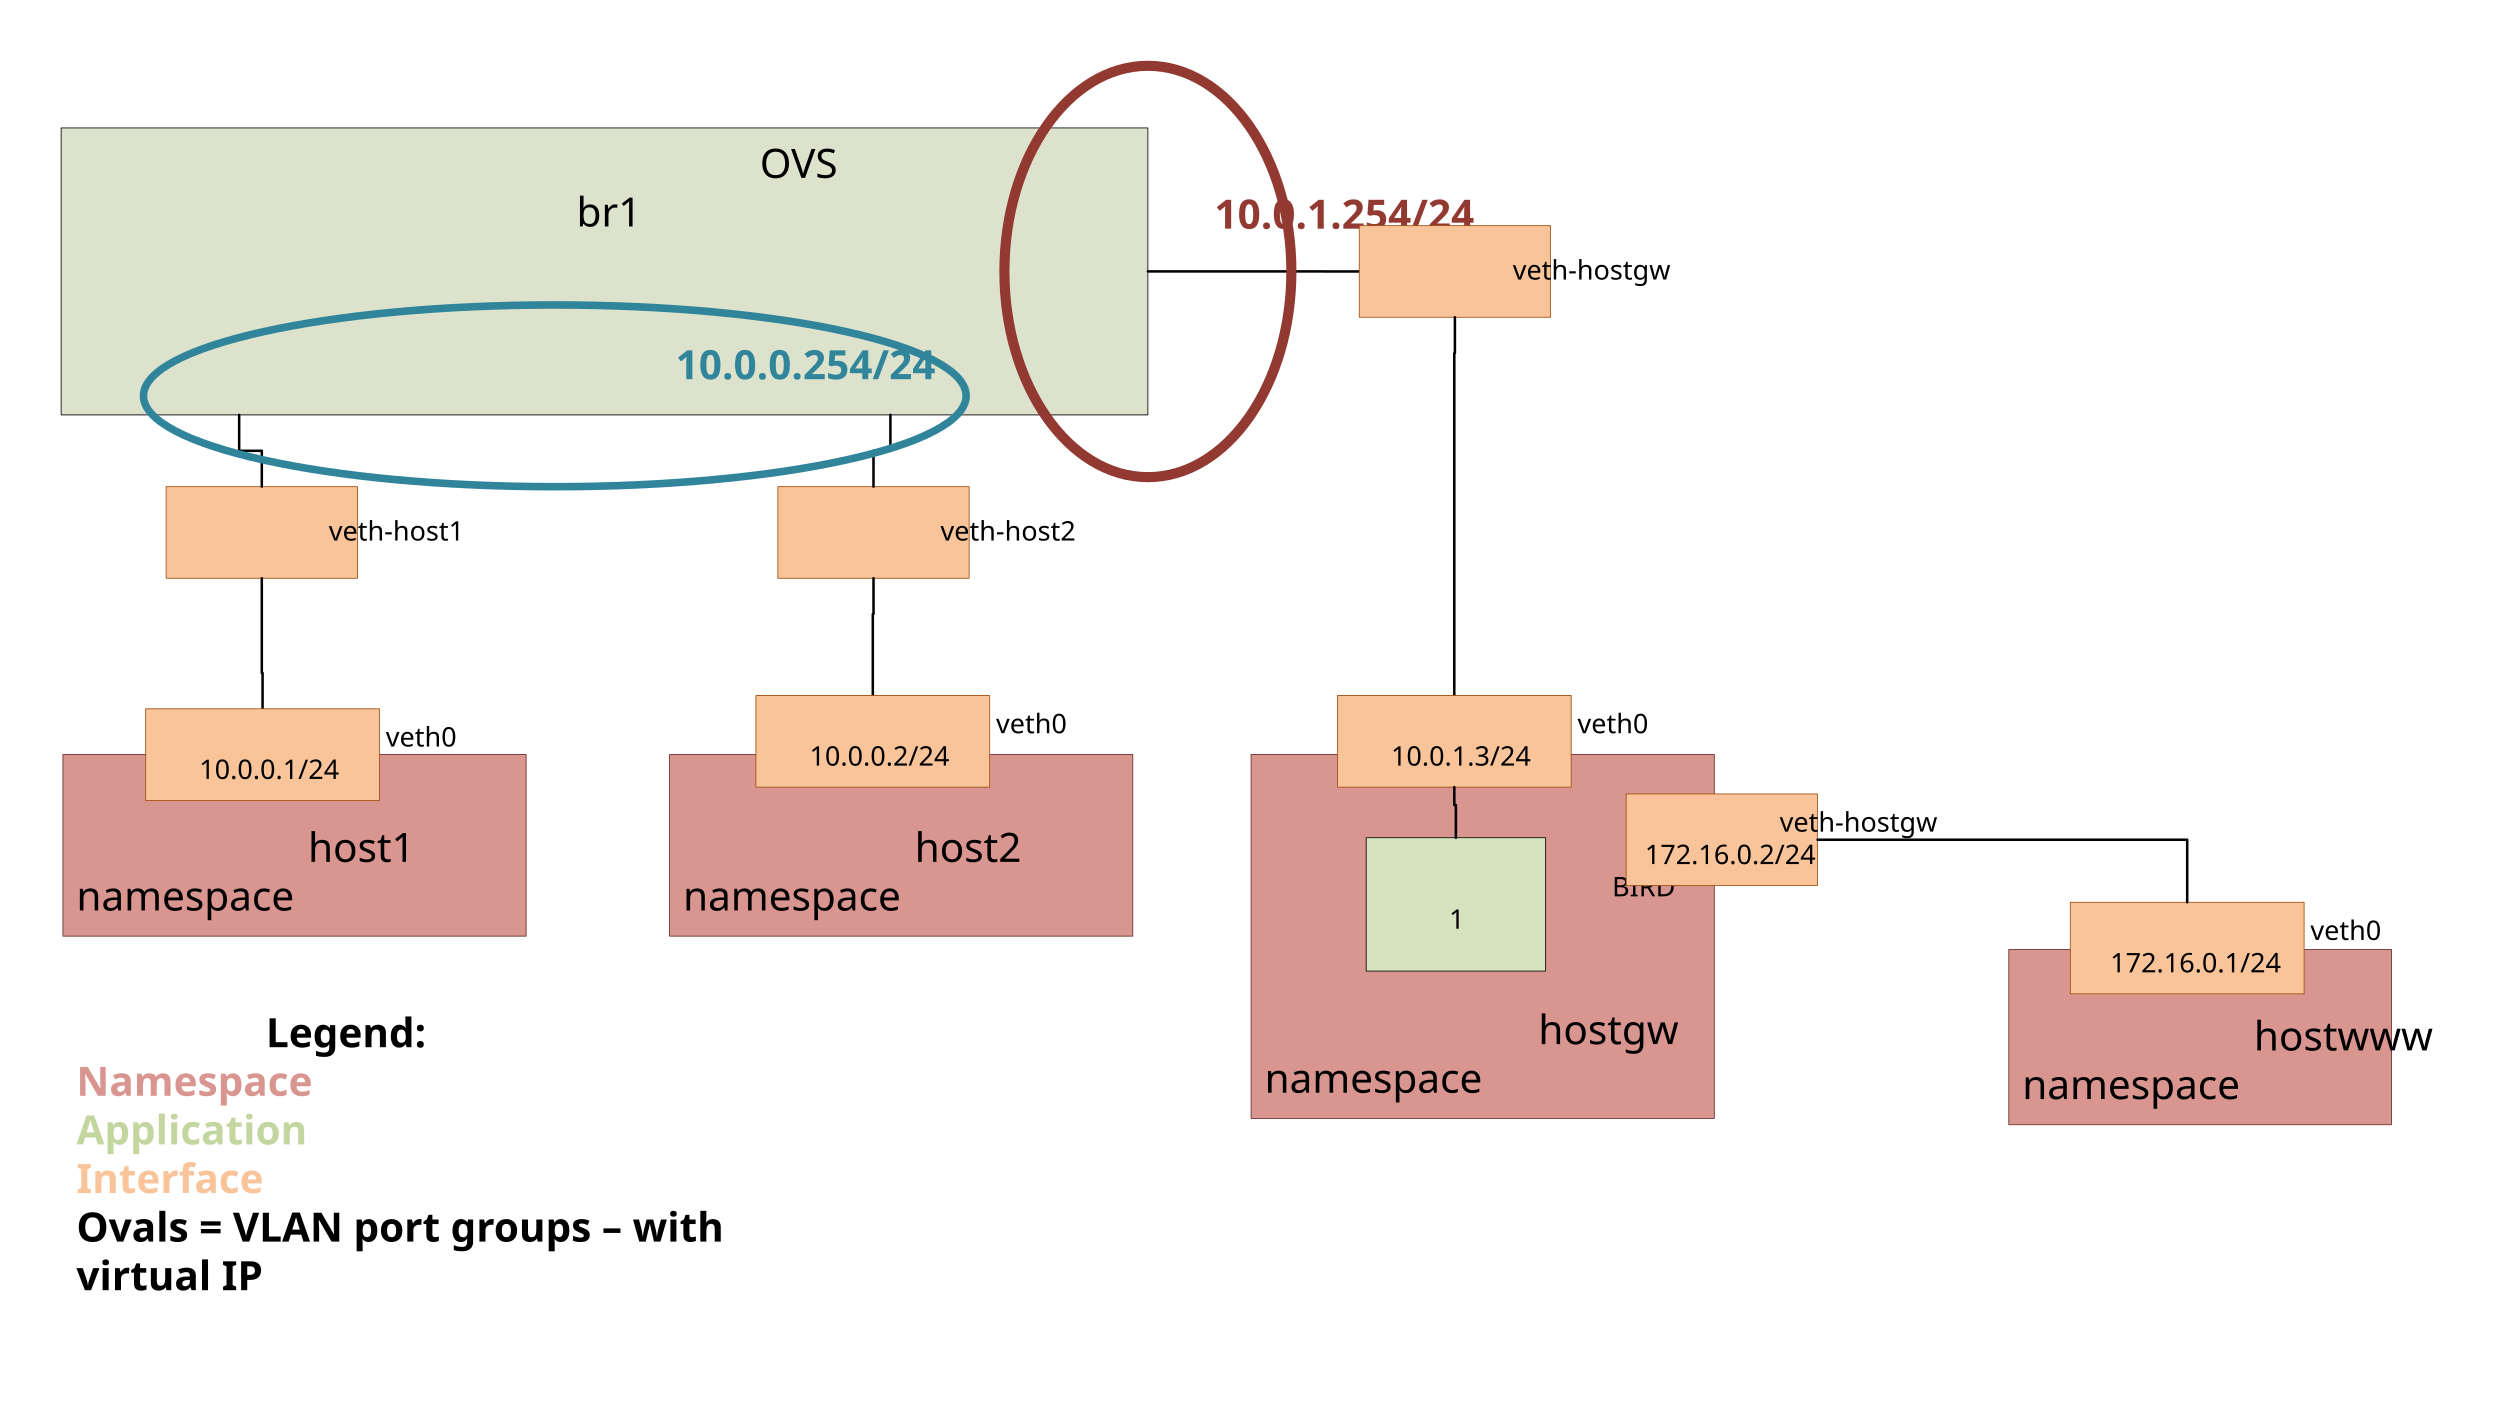
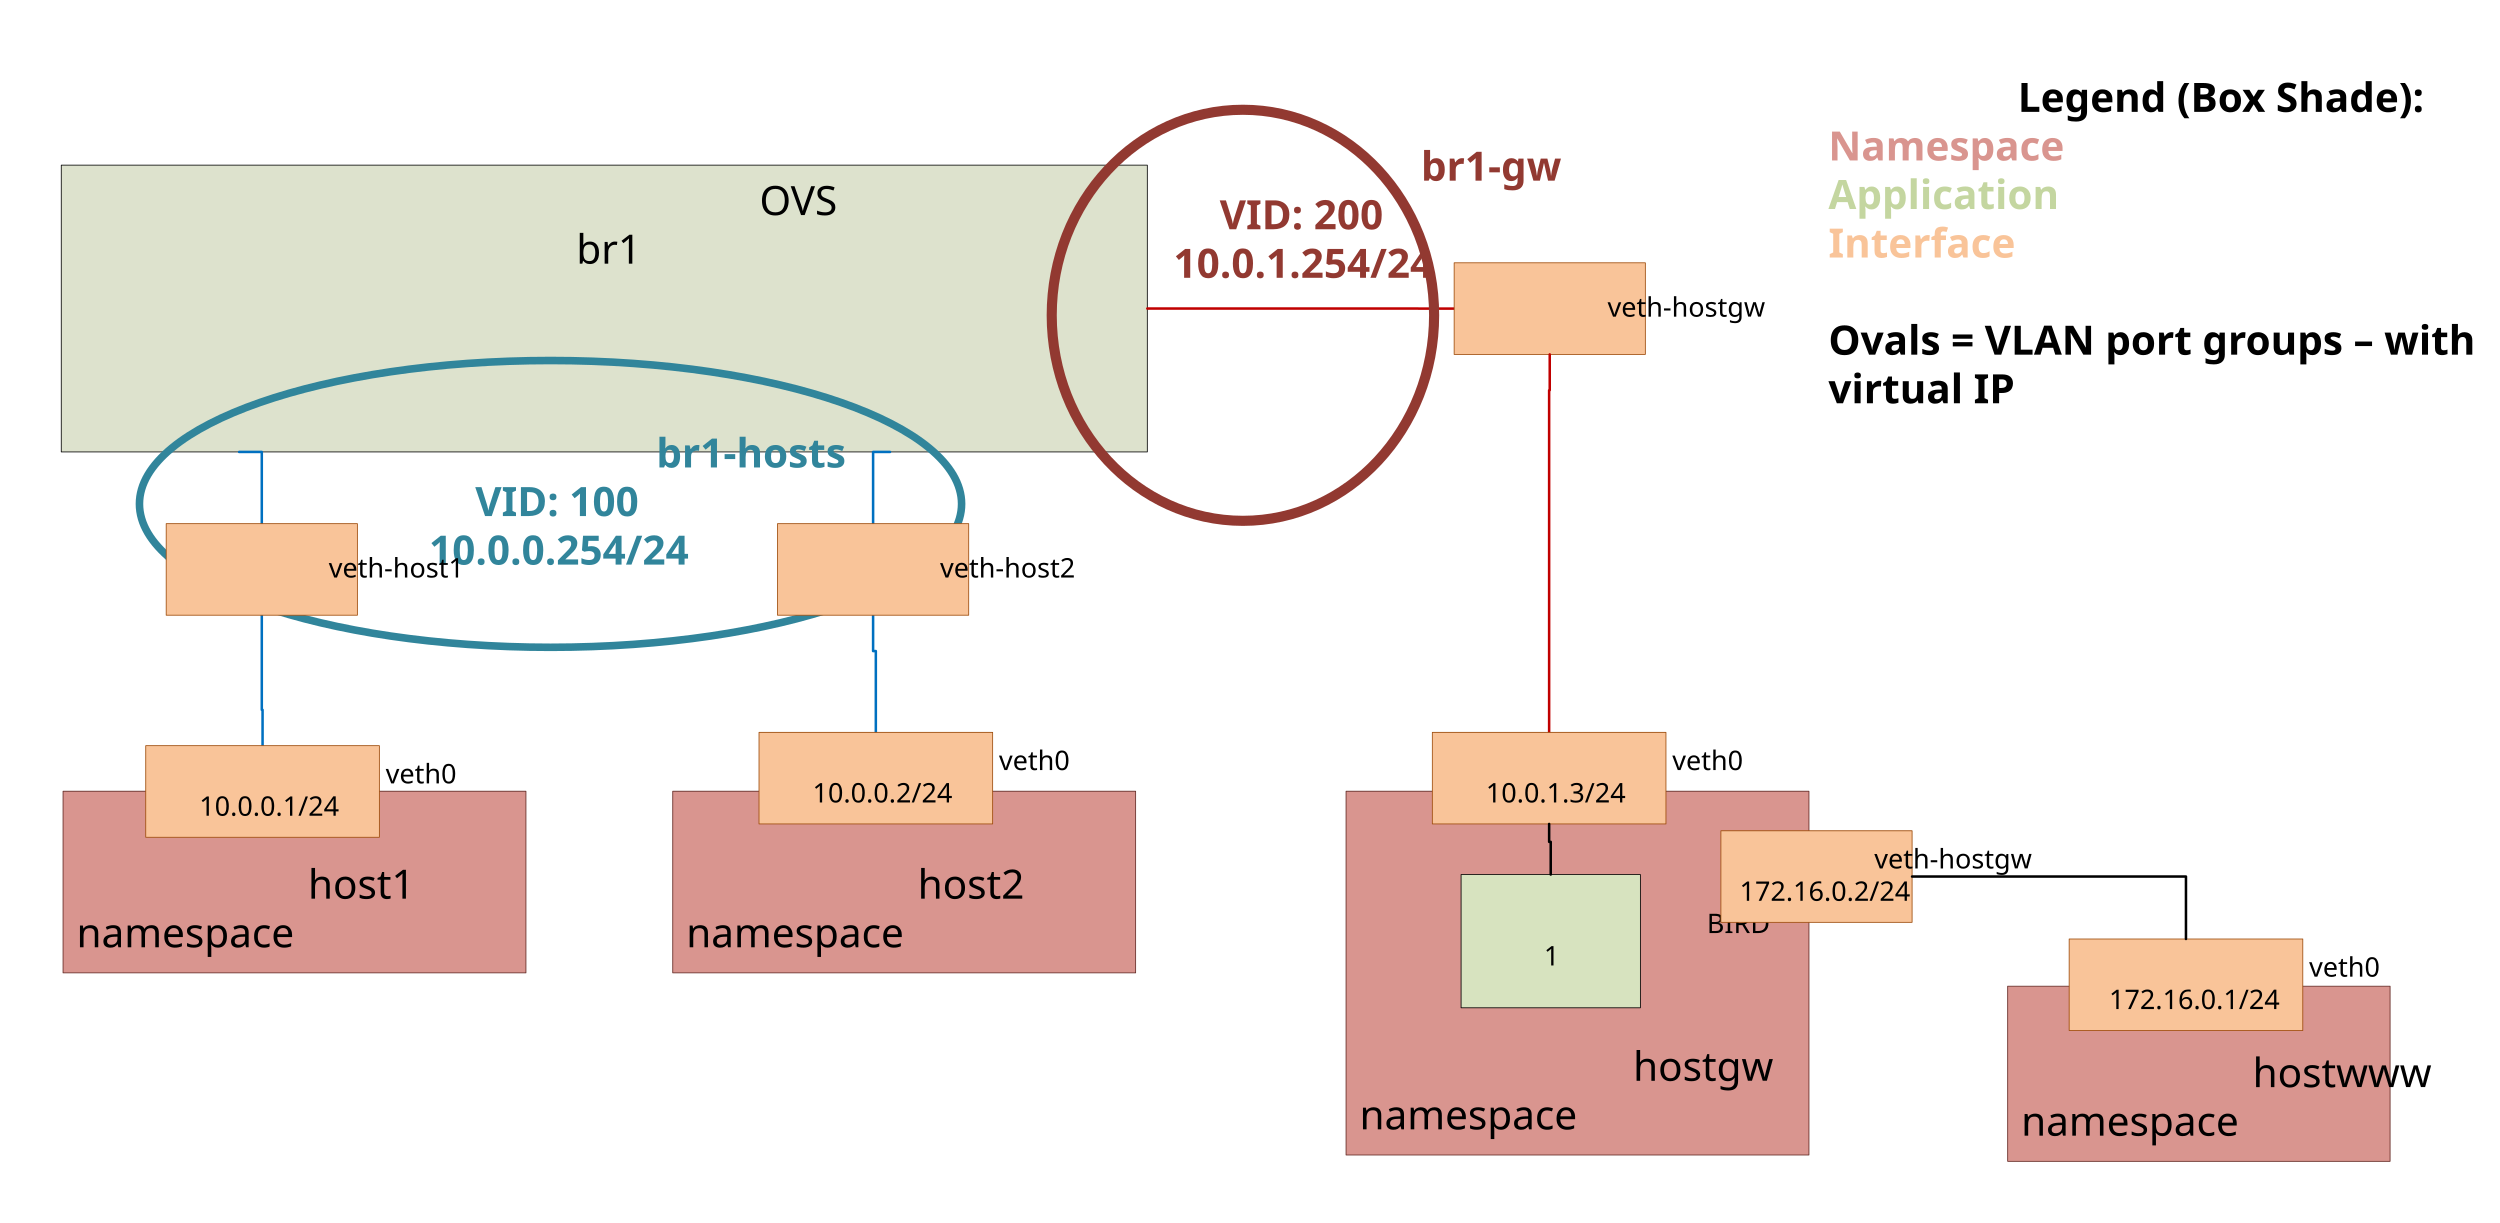
- <svg xmlns="http://www.w3.org/2000/svg" xmlns:ns1="http://schemas.microsoft.com/visio/2003/SVGExtensions/" width="10.289in" height="5.81in" viewBox="0 0 740.835 418.335" xml:space="preserve" color-interpolation-filters="sRGB" class="st18">
+ <svg xmlns="http://www.w3.org/2000/svg" xmlns:ns1="http://schemas.microsoft.com/visio/2003/SVGExtensions/" width="10.295in" height="5.034in" viewBox="0 0 741.21 362.479" xml:space="preserve" color-interpolation-filters="sRGB" class="st20">
  <ns1:documentProperties ns1:langID="1033" ns1:metric="true" ns1:viewMarkup="false">
    <ns1:userDefs>
      <ns1:ud ns1:nameU="msvNoAutoConnect" ns1:val="VT0(1):26" />
    </ns1:userDefs>
  </ns1:documentProperties>
  <style type="text/css">
	
		.st1 {fill:#dde2cd;stroke:#000000;stroke-linecap:round;stroke-linejoin:round;stroke-width:0.24}
		.st2 {fill:#000000;font-family:Calibri;font-size:1em}
		.st3 {font-size:1em}
- 		.st4 {fill:#f9c499;stroke:#9c4a09;stroke-linecap:round;stroke-linejoin:round;stroke-width:0.24}
- 		.st5 {fill:#000000;font-family:Calibri;font-size:0.667em}
- 		.st6 {stroke:#000000;stroke-linecap:round;stroke-linejoin:round;stroke-width:0.75}
- 		.st7 {fill:none;stroke:none;stroke-linecap:round;stroke-linejoin:round;stroke-width:0.75}
- 		.st8 {fill:#31859b;font-family:Calibri;font-size:1em;font-weight:bold}
- 		.st9 {fill:#923931;font-family:Calibri;font-size:1em;font-weight:bold}
- 		.st10 {fill:none;stroke:#31859b;stroke-linecap:round;stroke-linejoin:round;stroke-width:2.25}
- 		.st11 {fill:none;stroke:#923931;stroke-linecap:round;stroke-linejoin:round;stroke-width:3}
- 		.st12 {fill:#d9958f;stroke:#612621;stroke-linecap:round;stroke-linejoin:round;stroke-width:0.24}
- 		.st13 {fill:#000000;font-family:Calibri;font-size:1em;font-weight:bold}
- 		.st14 {fill:#d9958f;font-size:1em}
- 		.st15 {fill:#c4d6a0;font-size:1em}
- 		.st16 {fill:#f9c499;font-size:1em}
- 		.st17 {fill:#d7e3bf;stroke:#000000;stroke-linecap:round;stroke-linejoin:round;stroke-width:0.24}
- 		.st18 {fill:none;fill-rule:evenodd;font-size:12px;overflow:visible;stroke-linecap:square;stroke-miterlimit:3}
+ 		.st4 {stroke:#c00000;stroke-linecap:round;stroke-linejoin:round;stroke-width:0.75}
+ 		.st5 {stroke:#0070c0;stroke-linecap:round;stroke-linejoin:round;stroke-width:0.75}
+ 		.st6 {fill:#d9958f;stroke:#612621;stroke-linecap:round;stroke-linejoin:round;stroke-width:0.24}
+ 		.st7 {fill:#f9c499;stroke:#9c4a09;stroke-linecap:round;stroke-linejoin:round;stroke-width:0.24}
+ 		.st8 {fill:#000000;font-family:Calibri;font-size:0.667em}
+ 		.st9 {stroke:#000000;stroke-linecap:round;stroke-linejoin:round;stroke-width:0.75}
+ 		.st10 {fill:#d7e3bf;stroke:#000000;stroke-linecap:round;stroke-linejoin:round;stroke-width:0.24}
+ 		.st11 {fill:none;stroke:none;stroke-linecap:round;stroke-linejoin:round;stroke-width:0.75}
+ 		.st12 {fill:#31859b;font-family:Calibri;font-size:1em;font-weight:bold}
+ 		.st13 {fill:#923931;font-family:Calibri;font-size:1em;font-weight:bold}
+ 		.st14 {fill:none;stroke:#31859b;stroke-linecap:round;stroke-linejoin:round;stroke-width:2.25}
+ 		.st15 {fill:none;stroke:#923931;stroke-linecap:round;stroke-linejoin:round;stroke-width:3}
+ 		.st16 {fill:#000000;font-family:Calibri;font-size:1em;font-weight:bold}
+ 		.st17 {fill:#d9958f;font-size:1em}
+ 		.st18 {fill:#c4d6a0;font-size:1em}
+ 		.st19 {fill:#f9c499;font-size:1em}
+ 		.st20 {fill:none;fill-rule:evenodd;font-size:12px;overflow:visible;stroke-linecap:square;stroke-miterlimit:3}
	
	</style>
-   <g ns1:mID="19" ns1:index="8" ns1:groupContext="foregroundPage">
+   <g ns1:mID="19" ns1:index="7" ns1:groupContext="foregroundPage">
    <ns1:pageProperties ns1:drawingScale="0.0393701" ns1:pageScale="0.0393701" ns1:drawingUnits="24" ns1:shadowOffsetX="8.50394" ns1:shadowOffsetY="-8.50394" />
    <ns1:layer ns1:name="Connector" ns1:index="0" />
-     <g id="shape1-1" ns1:mID="1" ns1:groupContext="shape" transform="translate(18.12,-295.387)">
+     <g id="shape1-1" ns1:mID="1" ns1:groupContext="shape" transform="translate(18.12,-228.467)">
      <ns1:userDefs>
        <ns1:ud ns1:nameU="visVersion" ns1:val="VT0(15):26" />
      </ns1:userDefs>
      <ns1:textBlock ns1:margins="rect(4,4,4,4)" ns1:tabSpace="42.5197" ns1:verticalAlign="0" />
-       <ns1:textRect cx="161.019" cy="375.815" width="322.04" height="85.039" />
-       <rect x="0" y="333.296" width="322.037" height="85.039" class="st1" />
-       <text x="150.88" y="348.1" class="st2" ns1:langID="1033">
+       <ns1:textRect cx="161.019" cy="319.96" width="322.04" height="85.039" />
+       <rect x="0" y="277.44" width="322.037" height="85.039" class="st1" />
+       <text x="150.88" y="292.24" class="st2" ns1:langID="1033">
        <ns1:paragraph ns1:horizAlign="1" />
        <ns1:tabList />OVS<ns1:newlineChar />
        <tspan x="152.73" dy="1.2em" class="st3">br</tspan>1</text>
    </g>
-     <g id="shape2-5" ns1:mID="2" ns1:groupContext="shape" transform="translate(49.2333,-246.974)">
-       <ns1:userDefs>
-         <ns1:ud ns1:nameU="visVersion" ns1:val="VT0(15):26" />
-       </ns1:userDefs>
-       <ns1:textBlock ns1:margins="rect(4,4,4,4)" ns1:tabSpace="42.5197" />
-       <ns1:textRect cx="28.346" cy="404.758" width="56.7" height="27.153" />
-       <rect x="0" y="391.182" width="56.693" height="27.153" class="st4" />
-       <text x="10.74" y="407.16" class="st5" ns1:langID="1033">
-         <ns1:paragraph ns1:horizAlign="1" />
-         <ns1:tabList />veth-host1</text>
-     </g>
-     <g id="shape3-8" ns1:mID="3" ns1:groupContext="shape" transform="translate(230.501,-246.974)">
-       <ns1:userDefs>
-         <ns1:ud ns1:nameU="visVersion" ns1:val="VT0(15):26" />
-       </ns1:userDefs>
-       <ns1:textBlock ns1:margins="rect(4,4,4,4)" ns1:tabSpace="42.5197" />
-       <ns1:textRect cx="28.346" cy="404.758" width="56.7" height="27.153" />
-       <rect x="0" y="391.182" width="56.693" height="27.153" class="st4" />
-       <text x="10.74" y="407.16" class="st5" ns1:langID="1033">
-         <ns1:paragraph ns1:horizAlign="1" />
-         <ns1:tabList />veth-host2</text>
-     </g>
-     <g id="shape4-11" ns1:mID="4" ns1:groupContext="shape" ns1:layerMember="0" transform="translate(402.794,-330.812)">
-       <path d="M0 411.26 L-10.63 411.26 L-10.63 411.24 L-62.64 411.24" class="st6" />
-     </g>
-     <g id="shape5-14" ns1:mID="5" ns1:groupContext="shape" transform="translate(93.7749,-295.387)">
-       <ns1:textBlock ns1:margins="rect(4,4,4,4)" ns1:tabSpace="42.5197" />
-       <ns1:textRect cx="85.039" cy="404.162" width="170.08" height="28.346" />
-       <rect x="0" y="389.988" width="170.079" height="28.346" class="st7" />
-       <text x="50.28" y="407.76" class="st8" ns1:langID="1033">
-         <ns1:paragraph ns1:horizAlign="1" />
-         <ns1:tabList />10.0.0.254/24</text>
-     </g>
-     <g id="shape6-17" ns1:mID="6" ns1:groupContext="shape" transform="translate(262.468,-344.181)">
-       <ns1:textBlock ns1:margins="rect(4,4,4,4)" ns1:tabSpace="42.5197" />
-       <ns1:textRect cx="76" cy="408.335" width="152" height="20" />
-       <rect x="0" y="398.335" width="152" height="20" class="st7" />
-       <text x="41.25" y="411.94" class="st9" ns1:langID="1033">
-         <ns1:paragraph ns1:horizAlign="1" />
-         <ns1:tabList />10.0.1.254/24</text>
-     </g>
-     <g id="shape7-20" ns1:mID="7" ns1:groupContext="shape" ns1:layerMember="0" transform="translate(84.7801,-208.288)">
-       <path d="M-6.97 418.33 L-6.97 407.71 L-7.2 407.71 L-7.2 379.65" class="st6" />
-     </g>
-     <g id="shape8-23" ns1:mID="8" ns1:groupContext="shape" ns1:layerMember="0" transform="translate(265.832,-246.974)">
-       <path d="M-6.98 418.33 L-6.98 428.96 L-7.19 428.96 L-7.19 453.07" class="st6" />
-     </g>
-     <g id="shape9-26" ns1:mID="9" ns1:groupContext="shape" ns1:layerMember="0" transform="translate(81.3096,-274.127)">
-       <path d="M-3.73 418.33 L-3.73 407.71 L-10.44 407.71 L-10.44 397.08" class="st6" />
-     </g>
-     <g id="shape10-29" ns1:mID="10" ns1:groupContext="shape" ns1:layerMember="0" transform="translate(268.437,-295.387)">
-       <path d="M-4.58 418.33 L-4.58 428.96 L-9.59 428.96 L-9.59 439.59" class="st6" />
-     </g>
-     <g id="shape11-32" ns1:mID="11" ns1:groupContext="shape" transform="translate(42.5197,-274.111)">
-       <ellipse cx="121.89" cy="391.406" rx="121.89" ry="26.929" class="st10" />
-     </g>
-     <g id="shape12-34" ns1:mID="12" ns1:groupContext="shape" transform="translate(297.638,-276.945)">
-       <ellipse cx="42.52" cy="357.39" rx="42.52" ry="60.945" class="st11" />
-     </g>
-     <g id="group13-36" transform="translate(18.649,-140.921)" ns1:mID="13" ns1:groupContext="group">
-       <g id="shape14-37" ns1:mID="14" ns1:groupContext="shape">
+     <g id="shape4-5" ns1:mID="4" ns1:groupContext="shape" ns1:layerMember="0" transform="translate(431.14,-263.892)">
+       <path d="M0 355.4 L-10.63 355.4 L-10.63 355.38 L-90.98 355.38" class="st4" />
+     </g>
+     <g id="shape7-8" ns1:mID="7" ns1:groupContext="shape" ns1:layerMember="0" transform="translate(84.7801,-141.368)">
+       <path d="M-6.97 362.48 L-6.97 351.85 L-7.2 351.85 L-7.2 323.79" class="st5" />
+     </g>
+     <g id="shape8-11" ns1:mID="8" ns1:groupContext="shape" ns1:layerMember="0" transform="translate(252.165,-180.054)">
+       <path d="M6.68 362.48 L6.68 373.11 L7.49 373.11 L7.49 397.22" class="st5" />
+     </g>
+     <g id="shape9-14" ns1:mID="9" ns1:groupContext="shape" ns1:layerMember="0" transform="translate(81.3096,-207.207)">
+       <path d="M-3.73 362.48 L-3.73 341.22 L-10.44 341.22" class="st5" />
+     </g>
+     <g id="shape10-17" ns1:mID="10" ns1:groupContext="shape" ns1:layerMember="0" transform="translate(268.437,-228.467)">
+       <path d="M-4.58 362.48 L-9.59 362.48 L-9.59 383.74" class="st5" />
+     </g>
+     <g id="group13-20" transform="translate(18.649,-74.0014)" ns1:mID="13" ns1:groupContext="group">
+       <g id="shape14-21" ns1:mID="14" ns1:groupContext="shape">
        <ns1:userDefs>
          <ns1:ud ns1:nameU="visVersion" ns1:val="VT0(15):26" />
        </ns1:userDefs>
        <ns1:textBlock ns1:margins="rect(4,4,4,4)" ns1:tabSpace="42.5197" ns1:verticalAlign="2" />
-         <ns1:textRect cx="68.628" cy="391.406" width="137.26" height="53.858" />
-         <rect x="0" y="364.477" width="137.257" height="53.858" class="st12" />
-         <text x="4" y="396.33" class="st2" ns1:langID="1033">
+         <ns1:textRect cx="68.628" cy="335.55" width="137.26" height="53.858" />
+         <rect x="0" y="308.621" width="137.257" height="53.858" class="st6" />
+         <text x="4" y="340.48" class="st2" ns1:langID="1033">
          <ns1:paragraph />
          <ns1:tabList />host1<ns1:newlineChar />
          <tspan x="4" dy="1.2em" class="st3">namespace</tspan>
        </text>
      </g>
-       <g id="shape15-41" ns1:mID="15" ns1:groupContext="shape" transform="translate(24.5197,-40.214)">
-         <ns1:userDefs>
-           <ns1:ud ns1:nameU="visVersion" ns1:val="VT0(15):26" />
-         </ns1:userDefs>
-         <ns1:textBlock ns1:margins="rect(4,4,4,4)" ns1:tabSpace="42.5197" />
-         <ns1:textRect cx="34.639" cy="404.758" width="69.28" height="27.153" />
-         <rect x="0" y="391.182" width="69.277" height="27.153" class="st4" />
-         <text x="25.37" y="402.36" class="st5" ns1:langID="1033">
+       <g id="shape15-25" ns1:mID="15" ns1:groupContext="shape" transform="translate(24.5197,-40.214)">
+         <ns1:userDefs>
+           <ns1:ud ns1:nameU="visVersion" ns1:val="VT0(15):26" />
+         </ns1:userDefs>
+         <ns1:textBlock ns1:margins="rect(4,4,4,4)" ns1:tabSpace="42.5197" />
+         <ns1:textRect cx="34.639" cy="348.903" width="69.28" height="27.153" />
+         <rect x="0" y="335.326" width="69.277" height="27.153" class="st7" />
+         <text x="25.37" y="346.5" class="st8" ns1:langID="1033">
          <ns1:paragraph ns1:horizAlign="1" />
          <ns1:tabList />veth0<ns1:newlineChar />
          <tspan x="15.87" dy="1.2em" class="st3">10</tspan>.0.0.1/24</text>
      </g>
    </g>
-     <g id="group16-45" transform="translate(198.425,-140.921)" ns1:mID="16" ns1:groupContext="group">
-       <g id="shape17-46" ns1:mID="17" ns1:groupContext="shape">
+     <g id="group16-29" transform="translate(199.438,-74.0014)" ns1:mID="16" ns1:groupContext="group">
+       <g id="shape17-30" ns1:mID="17" ns1:groupContext="shape">
        <ns1:userDefs>
          <ns1:ud ns1:nameU="visVersion" ns1:val="VT0(15):26" />
        </ns1:userDefs>
        <ns1:textBlock ns1:margins="rect(4,4,4,4)" ns1:tabSpace="42.5197" ns1:verticalAlign="2" />
-         <ns1:textRect cx="68.628" cy="391.406" width="137.26" height="53.858" />
-         <rect x="0" y="364.477" width="137.257" height="53.858" class="st12" />
-         <text x="4" y="396.33" class="st2" ns1:langID="1033">
+         <ns1:textRect cx="68.628" cy="335.55" width="137.26" height="53.858" />
+         <rect x="0" y="308.621" width="137.257" height="53.858" class="st6" />
+         <text x="4" y="340.48" class="st2" ns1:langID="1033">
          <ns1:paragraph />
          <ns1:tabList />host2<ns1:newlineChar />
          <tspan x="4" dy="1.2em" class="st3">namespace</tspan>
        </text>
      </g>
-       <g id="shape18-50" ns1:mID="18" ns1:groupContext="shape" transform="translate(25.5796,-44.1608)">
-         <ns1:userDefs>
-           <ns1:ud ns1:nameU="visVersion" ns1:val="VT0(15):26" />
-         </ns1:userDefs>
-         <ns1:textBlock ns1:margins="rect(4,4,4,4)" ns1:tabSpace="42.5197" />
-         <ns1:textRect cx="34.639" cy="404.758" width="69.28" height="27.153" />
-         <rect x="0" y="391.182" width="69.277" height="27.153" class="st4" />
-         <text x="25.37" y="402.36" class="st5" ns1:langID="1033">
+       <g id="shape18-34" ns1:mID="18" ns1:groupContext="shape" transform="translate(25.5796,-44.1608)">
+         <ns1:userDefs>
+           <ns1:ud ns1:nameU="visVersion" ns1:val="VT0(15):26" />
+         </ns1:userDefs>
+         <ns1:textBlock ns1:margins="rect(4,4,4,4)" ns1:tabSpace="42.5197" />
+         <ns1:textRect cx="34.639" cy="348.903" width="69.28" height="27.153" />
+         <rect x="0" y="335.326" width="69.277" height="27.153" class="st7" />
+         <text x="25.37" y="346.5" class="st8" ns1:langID="1033">
          <ns1:paragraph ns1:horizAlign="1" />
          <ns1:tabList />veth0<ns1:newlineChar />
          <tspan x="15.87" dy="1.2em" class="st3">10</tspan>.0.0.2/24</text>
      </g>
    </g>
-     <g id="shape19-54" ns1:mID="19" ns1:groupContext="shape" transform="translate(18.649,-32.4001)">
-       <ns1:textBlock ns1:margins="rect(4,4,4,4)" ns1:tabSpace="42.5197" ns1:verticalAlign="0" />
-       <ns1:textRect cx="92.36" cy="373.135" width="184.73" height="90.401" />
-       <rect x="0" y="327.934" width="184.721" height="90.401" class="st7" />
-       <text x="4" y="342.73" class="st13" ns1:langID="1033">
-         <ns1:paragraph />
-         <ns1:tabList />Legend:<ns1:newlineChar />
-         <tspan x="4" dy="1.2em" class="st14">Namespace<ns1:newlineChar />
-         </tspan>
-         <tspan x="4" dy="1.2em" class="st15">Application<ns1:newlineChar />
-         </tspan>
-         <tspan x="4" dy="1.2em" class="st16">Interface<ns1:newlineChar />
-         </tspan>
-         <tspan x="4" dy="1.2em" class="st3">Ovals </tspan>= VLAN port groups – with <tspan x="4" dy="1.2em" class="st3">virtual IP</tspan>
-         <ns1:newlineChar />
-       </text>
-     </g>
-     <g id="shape20-62" ns1:mID="20" ns1:groupContext="shape" transform="translate(402.794,-324.314)">
-       <ns1:userDefs>
-         <ns1:ud ns1:nameU="visVersion" ns1:val="VT0(15):26" />
-       </ns1:userDefs>
-       <ns1:textBlock ns1:margins="rect(4,4,4,4)" ns1:tabSpace="42.5197" />
-       <ns1:textRect cx="28.346" cy="404.758" width="56.7" height="27.153" />
-       <rect x="0" y="391.182" width="56.693" height="27.153" class="st4" />
-       <text x="8.03" y="407.16" class="st5" ns1:langID="1033">
+     <g id="shape20-38" ns1:mID="20" ns1:groupContext="shape" transform="translate(431.14,-257.394)">
+       <ns1:userDefs>
+         <ns1:ud ns1:nameU="visVersion" ns1:val="VT0(15):26" />
+       </ns1:userDefs>
+       <ns1:textBlock ns1:margins="rect(4,4,4,4)" ns1:tabSpace="42.5197" />
+       <ns1:textRect cx="28.346" cy="348.903" width="56.7" height="27.153" />
+       <rect x="0" y="335.326" width="56.693" height="27.153" class="st7" />
+       <text x="8.03" y="351.3" class="st8" ns1:langID="1033">
        <ns1:paragraph ns1:horizAlign="1" />
        <ns1:tabList />veth-hostgw</text>
    </g>
-     <g id="shape21-65" ns1:mID="21" ns1:groupContext="shape" ns1:layerMember="0" transform="translate(438.137,-324.314)">
-       <path d="M-7 418.33 L-7 428.96 L-7.18 428.96 L-7.18 530.41" class="st6" />
-     </g>
-     <g id="group22-68" transform="translate(370.742,-104.378)" ns1:mID="22" ns1:groupContext="group">
-       <g id="shape23-69" ns1:mID="23" ns1:groupContext="shape" ns1:layerMember="0" transform="translate(67.5421,-65.7004)">
-         <path d="M-6.85 418.33 L-6.85 413.02 L-7.32 413.02 L-7.32 403.33" class="st6" />
-       </g>
-       <g id="group24-72" ns1:mID="24" ns1:groupContext="group">
-         <g id="shape25-73" ns1:mID="25" ns1:groupContext="shape" transform="translate(-3.19744E-14,17.4554)">
+     <g id="shape21-41" ns1:mID="21" ns1:groupContext="shape" ns1:layerMember="0" transform="translate(466.483,-257.394)">
+       <path d="M-7 362.48 L-7 373.11 L-7.18 373.11 L-7.18 474.56" class="st4" />
+     </g>
+     <g id="group22-44" transform="translate(399.088,-37.459)" ns1:mID="22" ns1:groupContext="group">
+       <g id="shape23-45" ns1:mID="23" ns1:groupContext="shape" ns1:layerMember="0" transform="translate(67.5421,-65.7004)">
+         <path d="M-6.85 362.48 L-6.85 357.16 L-7.32 357.16 L-7.32 347.48" class="st9" />
+       </g>
+       <g id="group24-48" ns1:mID="24" ns1:groupContext="group">
+         <g id="shape25-49" ns1:mID="25" ns1:groupContext="shape" transform="translate(-3.19744E-14,17.4554)">
          <ns1:userDefs>
            <ns1:ud ns1:nameU="visVersion" ns1:val="VT0(15):26" />
          </ns1:userDefs>
          <ns1:textBlock ns1:margins="rect(4,4,4,4)" ns1:tabSpace="42.5197" ns1:verticalAlign="2" />
-           <ns1:textRect cx="68.628" cy="364.407" width="137.26" height="107.856" />
-           <rect x="0" y="310.479" width="137.257" height="107.856" class="st12" />
-           <text x="4" y="396.34" class="st2" ns1:langID="1033">
+           <ns1:textRect cx="68.628" cy="308.551" width="137.26" height="107.856" />
+           <rect x="0" y="254.623" width="137.257" height="107.856" class="st6" />
+           <text x="4" y="340.48" class="st2" ns1:langID="1033">
            <ns1:paragraph />
            <ns1:tabList />hostgw<ns1:newlineChar />
            <tspan x="4" dy="1.2em" class="st3">namespace</tspan>
          </text>
        </g>
-         <g id="shape26-77" ns1:mID="26" ns1:groupContext="shape" transform="translate(34.1081,-26.189)">
+         <g id="shape26-53" ns1:mID="26" ns1:groupContext="shape" transform="translate(34.1081,-26.189)">
          <ns1:userDefs>
            <ns1:ud ns1:nameU="visVersion" ns1:val="VT0(15):26" />
          </ns1:userDefs>
          <ns1:textBlock ns1:margins="rect(4,4,4,4)" ns1:tabSpace="42.5197" />
-           <ns1:textRect cx="26.585" cy="398.579" width="53.17" height="39.511" />
-           <rect x="0" y="378.823" width="53.169" height="39.511" class="st17" />
-           <text x="18.77" y="396.18" class="st5" ns1:langID="1033">
+           <ns1:textRect cx="26.585" cy="342.724" width="53.17" height="39.511" />
+           <rect x="0" y="322.968" width="53.169" height="39.511" class="st10" />
+           <text x="18.77" y="340.32" class="st8" ns1:langID="1033">
            <ns1:paragraph ns1:horizAlign="1" />
            <ns1:tabList />BIRD<ns1:newlineChar />
            <tspan x="24.56" dy="1.2em" class="st3">1</tspan>
          </text>
        </g>
      </g>
-       <g id="shape27-81" ns1:mID="27" ns1:groupContext="shape" transform="translate(25.5796,-80.7033)">
-         <ns1:userDefs>
-           <ns1:ud ns1:nameU="visVersion" ns1:val="VT0(15):26" />
-         </ns1:userDefs>
-         <ns1:textBlock ns1:margins="rect(4,4,4,4)" ns1:tabSpace="42.5197" />
-         <ns1:textRect cx="34.639" cy="404.758" width="69.28" height="27.153" />
-         <rect x="0" y="391.182" width="69.277" height="27.153" class="st4" />
-         <text x="25.37" y="402.36" class="st5" ns1:langID="1033">
+       <g id="shape27-57" ns1:mID="27" ns1:groupContext="shape" transform="translate(25.5796,-80.7033)">
+         <ns1:userDefs>
+           <ns1:ud ns1:nameU="visVersion" ns1:val="VT0(15):26" />
+         </ns1:userDefs>
+         <ns1:textBlock ns1:margins="rect(4,4,4,4)" ns1:tabSpace="42.5197" />
+         <ns1:textRect cx="34.639" cy="348.903" width="69.28" height="27.153" />
+         <rect x="0" y="335.326" width="69.277" height="27.153" class="st7" />
+         <text x="25.37" y="346.5" class="st8" ns1:langID="1033">
          <ns1:paragraph ns1:horizAlign="1" />
          <ns1:tabList />veth0<ns1:newlineChar />
          <tspan x="15.87" dy="1.2em" class="st3">10</tspan>.0.1.3/24</text>
      </g>
    </g>
-     <g id="shape28-85" ns1:mID="28" ns1:groupContext="shape" ns1:layerMember="0" transform="translate(424.111,-185.082)">
-       <path d="M6.85 418.33 L6.85 423.65 L7.32 423.65 L7.32 433.34" class="st6" />
-     </g>
-     <g id="group29-88" transform="translate(595.276,-85.0394)" ns1:mID="29" ns1:groupContext="group">
-       <g id="shape30-89" ns1:mID="30" ns1:groupContext="shape">
+     <g id="shape28-61" ns1:mID="28" ns1:groupContext="shape" ns1:layerMember="0" transform="translate(452.457,-118.162)">
+       <path d="M6.85 362.48 L6.85 367.79 L7.32 367.79 L7.32 377.48" class="st9" />
+     </g>
+     <g id="group29-64" transform="translate(595.276,-18.12)" ns1:mID="29" ns1:groupContext="group">
+       <g id="shape30-65" ns1:mID="30" ns1:groupContext="shape">
        <ns1:userDefs>
          <ns1:ud ns1:nameU="visVersion" ns1:val="VT0(15):26" />
        </ns1:userDefs>
        <ns1:textBlock ns1:margins="rect(4,4,4,4)" ns1:tabSpace="42.5197" ns1:verticalAlign="2" />
-         <ns1:textRect cx="56.693" cy="392.369" width="113.39" height="51.931" />
-         <rect x="0" y="366.404" width="113.386" height="51.931" class="st12" />
-         <text x="4" y="396.33" class="st2" ns1:langID="1033">
+         <ns1:textRect cx="56.693" cy="336.514" width="113.39" height="51.931" />
+         <rect x="0" y="310.548" width="113.386" height="51.931" class="st6" />
+         <text x="4" y="340.48" class="st2" ns1:langID="1033">
          <ns1:paragraph />
          <ns1:tabList />hostwww<ns1:newlineChar />
          <tspan x="4" dy="1.2em" class="st3">namespace</tspan>
        </text>
      </g>
-       <g id="shape31-93" ns1:mID="31" ns1:groupContext="shape" transform="translate(18.2275,-38.7777)">
-         <ns1:userDefs>
-           <ns1:ud ns1:nameU="visVersion" ns1:val="VT0(15):26" />
-         </ns1:userDefs>
-         <ns1:textBlock ns1:margins="rect(4,4,4,4)" ns1:tabSpace="42.5197" />
-         <ns1:textRect cx="34.639" cy="404.758" width="69.28" height="27.153" />
-         <rect x="0" y="391.182" width="69.277" height="27.153" class="st4" />
-         <text x="25.37" y="402.36" class="st5" ns1:langID="1033">
+       <g id="shape31-69" ns1:mID="31" ns1:groupContext="shape" transform="translate(18.2275,-38.7777)">
+         <ns1:userDefs>
+           <ns1:ud ns1:nameU="visVersion" ns1:val="VT0(15):26" />
+         </ns1:userDefs>
+         <ns1:textBlock ns1:margins="rect(4,4,4,4)" ns1:tabSpace="42.5197" />
+         <ns1:textRect cx="34.639" cy="348.903" width="69.28" height="27.153" />
+         <rect x="0" y="335.326" width="69.277" height="27.153" class="st7" />
+         <text x="25.37" y="346.5" class="st8" ns1:langID="1033">
          <ns1:paragraph ns1:horizAlign="1" />
          <ns1:tabList />veth0<ns1:newlineChar />
          <tspan x="11.82" dy="1.2em" class="st3">172</tspan>.16.0.1/24</text>
      </g>
    </g>
-     <g id="shape32-97" ns1:mID="32" ns1:groupContext="shape" transform="translate(481.89,-155.906)">
-       <ns1:userDefs>
-         <ns1:ud ns1:nameU="visVersion" ns1:val="VT0(15):26" />
-       </ns1:userDefs>
-       <ns1:textBlock ns1:margins="rect(4,4,4,4)" ns1:tabSpace="42.5197" />
-       <ns1:textRect cx="28.346" cy="404.758" width="56.7" height="27.153" />
-       <rect x="0" y="391.182" width="56.693" height="27.153" class="st4" />
-       <text x="8.03" y="402.36" class="st5" ns1:langID="1033">
+     <g id="shape32-73" ns1:mID="32" ns1:groupContext="shape" transform="translate(510.236,-88.9861)">
+       <ns1:userDefs>
+         <ns1:ud ns1:nameU="visVersion" ns1:val="VT0(15):26" />
+       </ns1:userDefs>
+       <ns1:textBlock ns1:margins="rect(4,4,4,4)" ns1:tabSpace="42.5197" />
+       <ns1:textRect cx="28.346" cy="348.903" width="56.7" height="27.153" />
+       <rect x="0" y="335.326" width="56.693" height="27.153" class="st7" />
+       <text x="8.03" y="346.5" class="st8" ns1:langID="1033">
        <ns1:paragraph ns1:horizAlign="1" />
        <ns1:tabList />veth-hostgw<ns1:newlineChar />
        <tspan x="5.53" dy="1.2em" class="st3">172</tspan>.16.0.2/24</text>
    </g>
-     <g id="shape33-101" ns1:mID="33" ns1:groupContext="shape" ns1:layerMember="0" transform="translate(538.583,-169.482)">
-       <path d="M0 418.33 L109.56 418.33 L109.56 436.85" class="st6" />
+     <g id="shape33-77" ns1:mID="33" ns1:groupContext="shape" ns1:layerMember="0" transform="translate(566.929,-102.563)">
+       <path d="M0 362.48 L81.21 362.48 L81.21 380.99" class="st9" />
+     </g>
+     <g id="shape34-80" ns1:mID="34" ns1:groupContext="shape" transform="translate(119.414,-187.895)">
+       <ns1:textBlock ns1:margins="rect(4,4,4,4)" ns1:tabSpace="42.5197" />
+       <ns1:textRect cx="42.52" cy="337.314" width="85.04" height="50.331" />
+       <rect x="0" y="312.148" width="85.039" height="50.331" class="st11" />
+       <text x="18.98" y="326.51" class="st12" ns1:langID="1033">
+         <ns1:paragraph ns1:horizAlign="1" />
+         <ns1:tabList />br1-hosts<ns1:newlineChar />
+         <tspan x="21.46" dy="1.2em" class="st3">VID</tspan>: 100<ns1:newlineChar />
+         <tspan x="7.77" dy="1.2em" class="st3">10</tspan>.0.0.254/24</text>
+     </g>
+     <g id="shape35-85" ns1:mID="35" ns1:groupContext="shape" transform="translate(340.157,-272.935)">
+       <ns1:textBlock ns1:margins="rect(4,4,4,4)" ns1:tabSpace="42.5197" />
+       <ns1:textRect cx="42.52" cy="337.314" width="85.04" height="50.331" />
+       <rect x="0" y="312.148" width="85.039" height="50.331" class="st11" />
+       <text x="24.97" y="326.51" class="st13" ns1:langID="1033">
+         <ns1:paragraph ns1:horizAlign="1" />
+         <ns1:tabList />br1-gw<ns1:newlineChar />
+         <tspan x="21.46" dy="1.2em" class="st3">VID</tspan>: 200<ns1:newlineChar />
+         <tspan x="7.77" dy="1.2em" class="st3">10</tspan>.0.1.254/24</text>
+     </g>
+     <g id="shape36-90" ns1:mID="36" ns1:groupContext="shape" transform="translate(41.3051,-170.541)">
+       <ellipse cx="121.89" cy="319.96" rx="121.89" ry="42.52" class="st14" />
+     </g>
+     <g id="shape37-92" ns1:mID="37" ns1:groupContext="shape" transform="translate(311.811,-208.041)">
+       <ellipse cx="56.693" cy="301.534" rx="56.693" ry="60.945" class="st15" />
+     </g>
+     <g id="shape38-94" ns1:mID="38" ns1:groupContext="shape" transform="translate(538.114,-253.704)">
+       <ns1:textBlock ns1:margins="rect(4,4,4,4)" ns1:tabSpace="42.5197" ns1:verticalAlign="0" />
+       <ns1:textRect cx="92.36" cy="317.279" width="184.73" height="90.401" />
+       <rect x="0" y="272.079" width="184.721" height="90.401" class="st11" />
+       <text x="4" y="286.88" class="st16" ns1:langID="1033">
+         <ns1:paragraph />
+         <ns1:tabList />Legend (Box Shade):<ns1:newlineChar />
+         <tspan x="4" dy="1.2em" class="st17">Namespace<ns1:newlineChar />
+         </tspan>
+         <tspan x="4" dy="1.2em" class="st18">Application<ns1:newlineChar />
+         </tspan>
+         <tspan x="4" dy="1.2em" class="st19">Interface<ns1:newlineChar />
+           <ns1:newlineChar />
+         </tspan>
+         <tspan x="4" dy="2.4em" class="st3">Ovals </tspan>= VLAN port groups – with <tspan x="4" dy="1.2em" class="st3">virtual IP</tspan>
+         <ns1:newlineChar />
+       </text>
+     </g>
+     <g id="shape2-102" ns1:mID="2" ns1:groupContext="shape" transform="translate(49.2333,-180.054)">
+       <ns1:userDefs>
+         <ns1:ud ns1:nameU="visVersion" ns1:val="VT0(15):26" />
+       </ns1:userDefs>
+       <ns1:textBlock ns1:margins="rect(4,4,4,4)" ns1:tabSpace="42.5197" />
+       <ns1:textRect cx="28.346" cy="348.903" width="56.7" height="27.153" />
+       <rect x="0" y="335.326" width="56.693" height="27.153" class="st7" />
+       <text x="10.74" y="351.3" class="st8" ns1:langID="1033">
+         <ns1:paragraph ns1:horizAlign="1" />
+         <ns1:tabList />veth-host1</text>
+     </g>
+     <g id="shape3-105" ns1:mID="3" ns1:groupContext="shape" transform="translate(230.501,-180.054)">
+       <ns1:userDefs>
+         <ns1:ud ns1:nameU="visVersion" ns1:val="VT0(15):26" />
+       </ns1:userDefs>
+       <ns1:textBlock ns1:margins="rect(4,4,4,4)" ns1:tabSpace="42.5197" />
+       <ns1:textRect cx="28.346" cy="348.903" width="56.7" height="27.153" />
+       <rect x="0" y="335.326" width="56.693" height="27.153" class="st7" />
+       <text x="10.74" y="351.3" class="st8" ns1:langID="1033">
+         <ns1:paragraph ns1:horizAlign="1" />
+         <ns1:tabList />veth-host2</text>
    </g>
  </g>
</svg>
